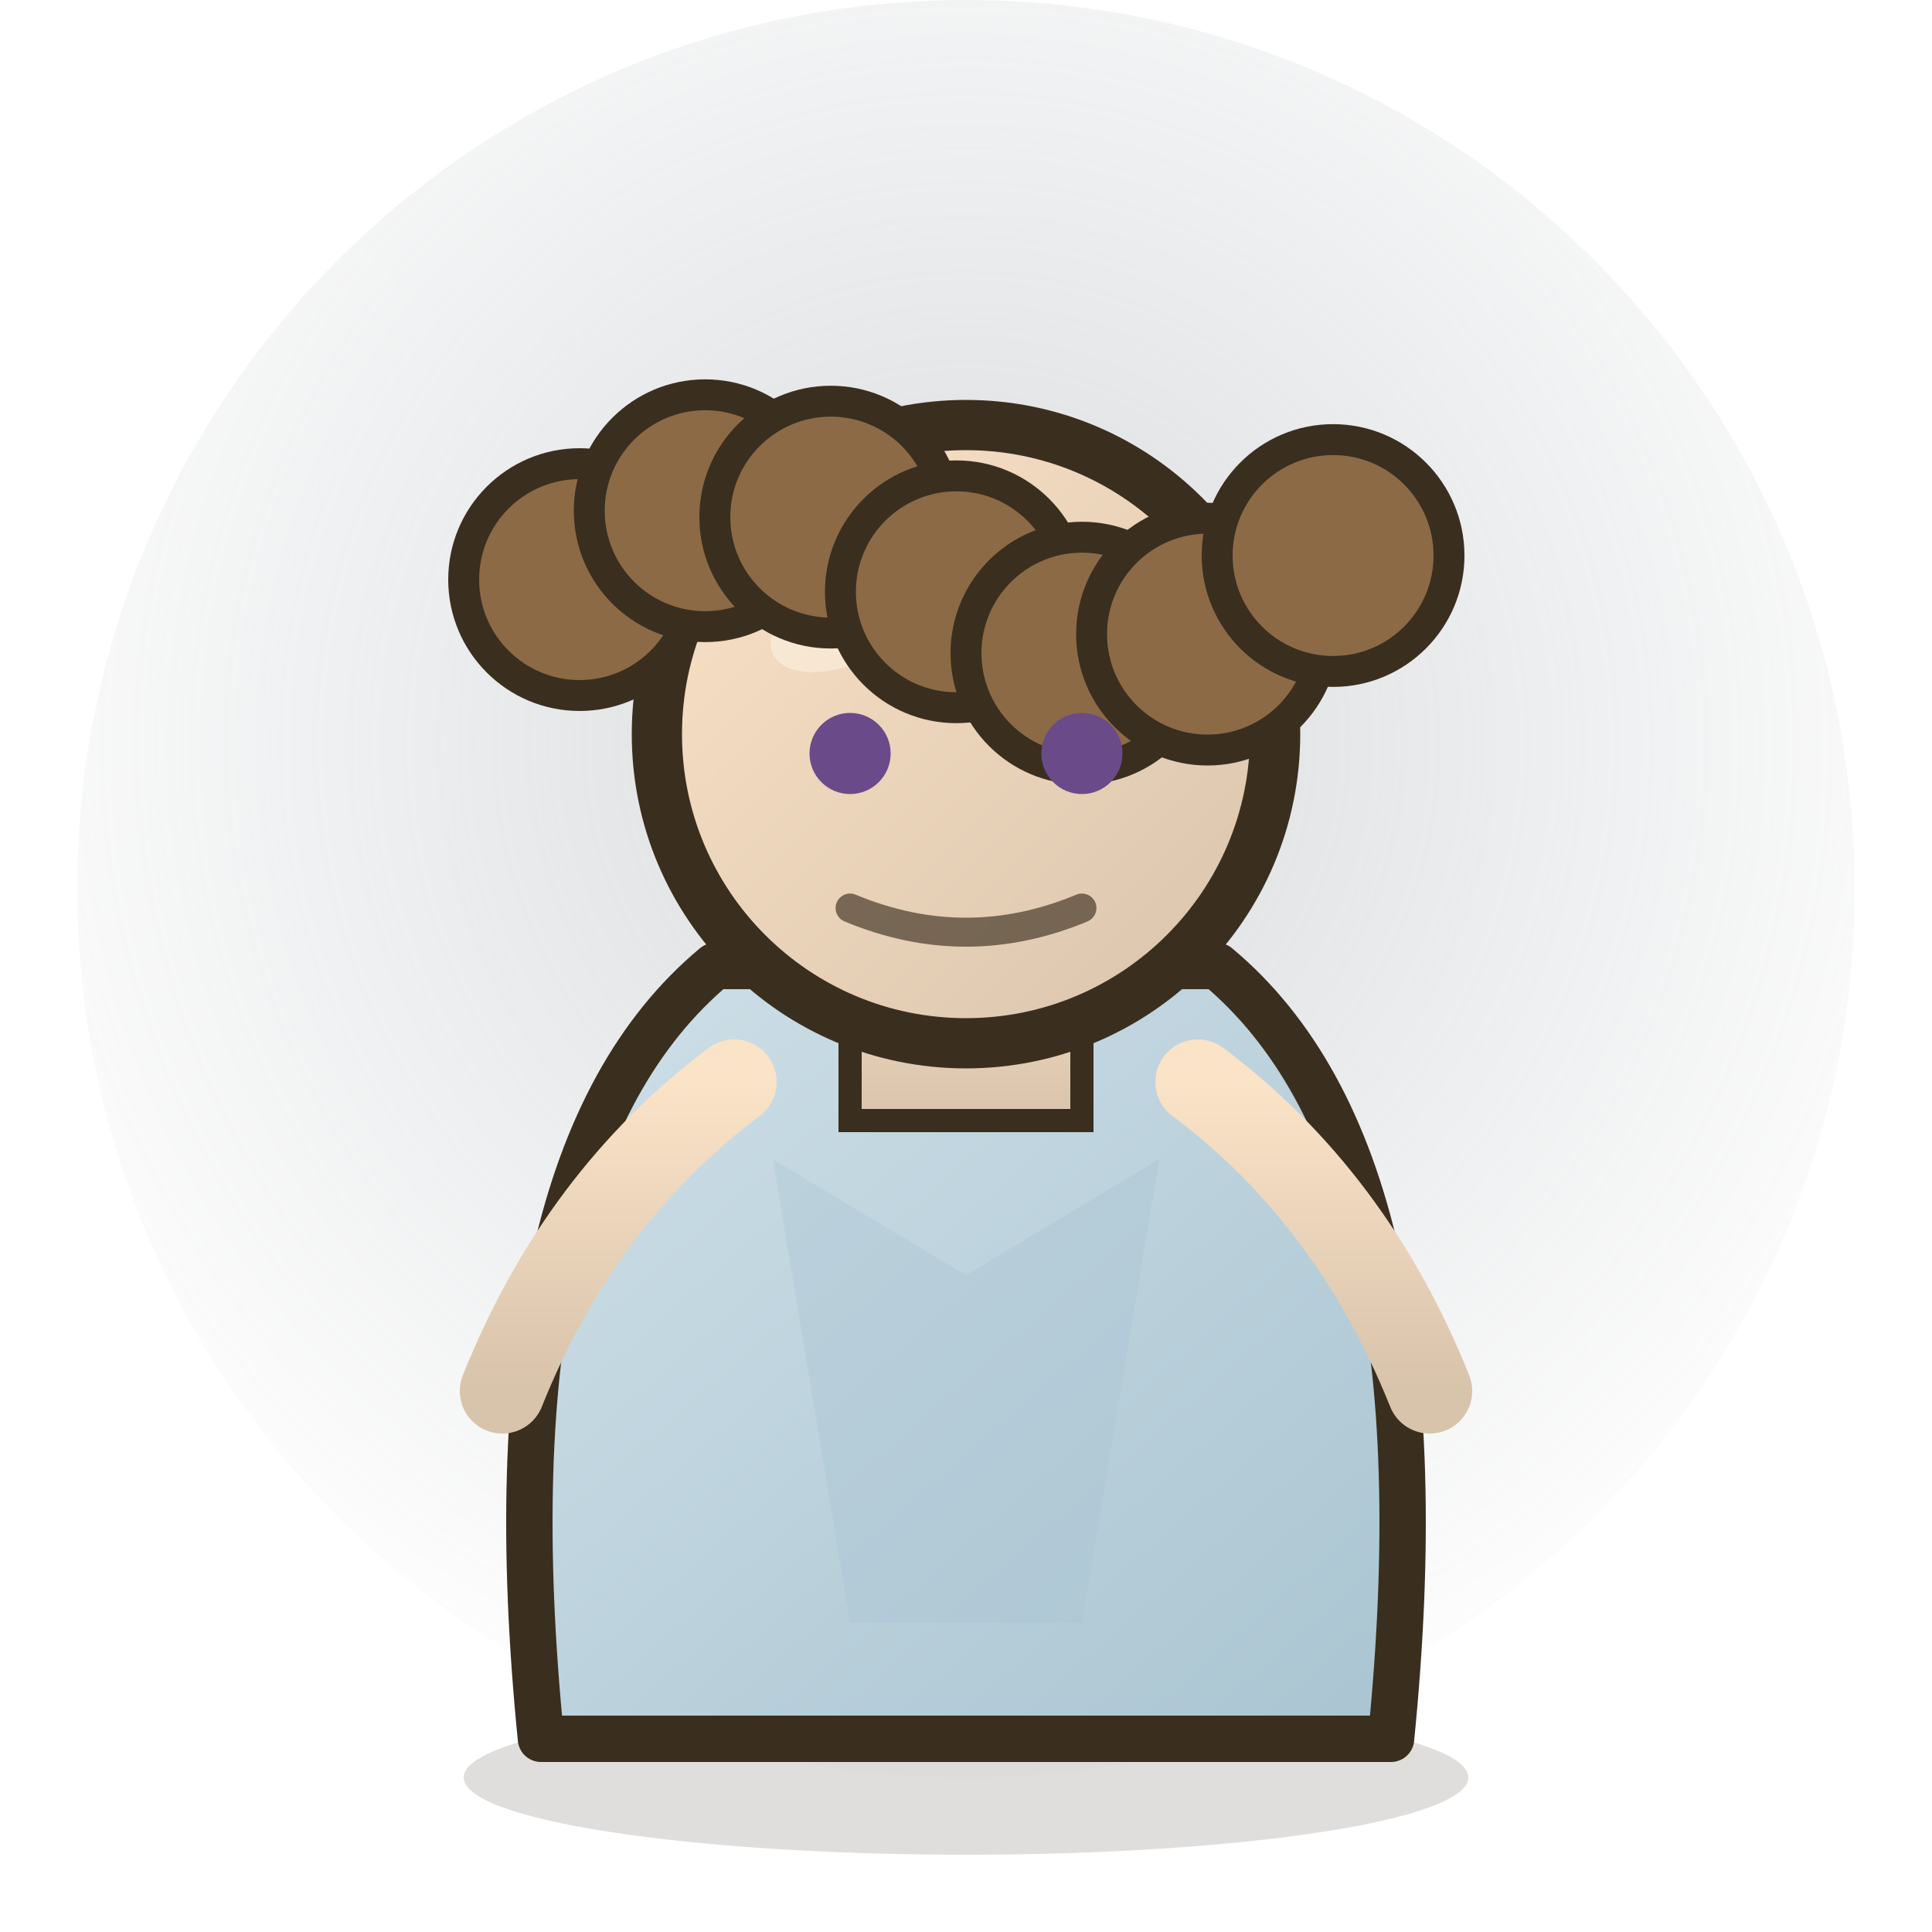
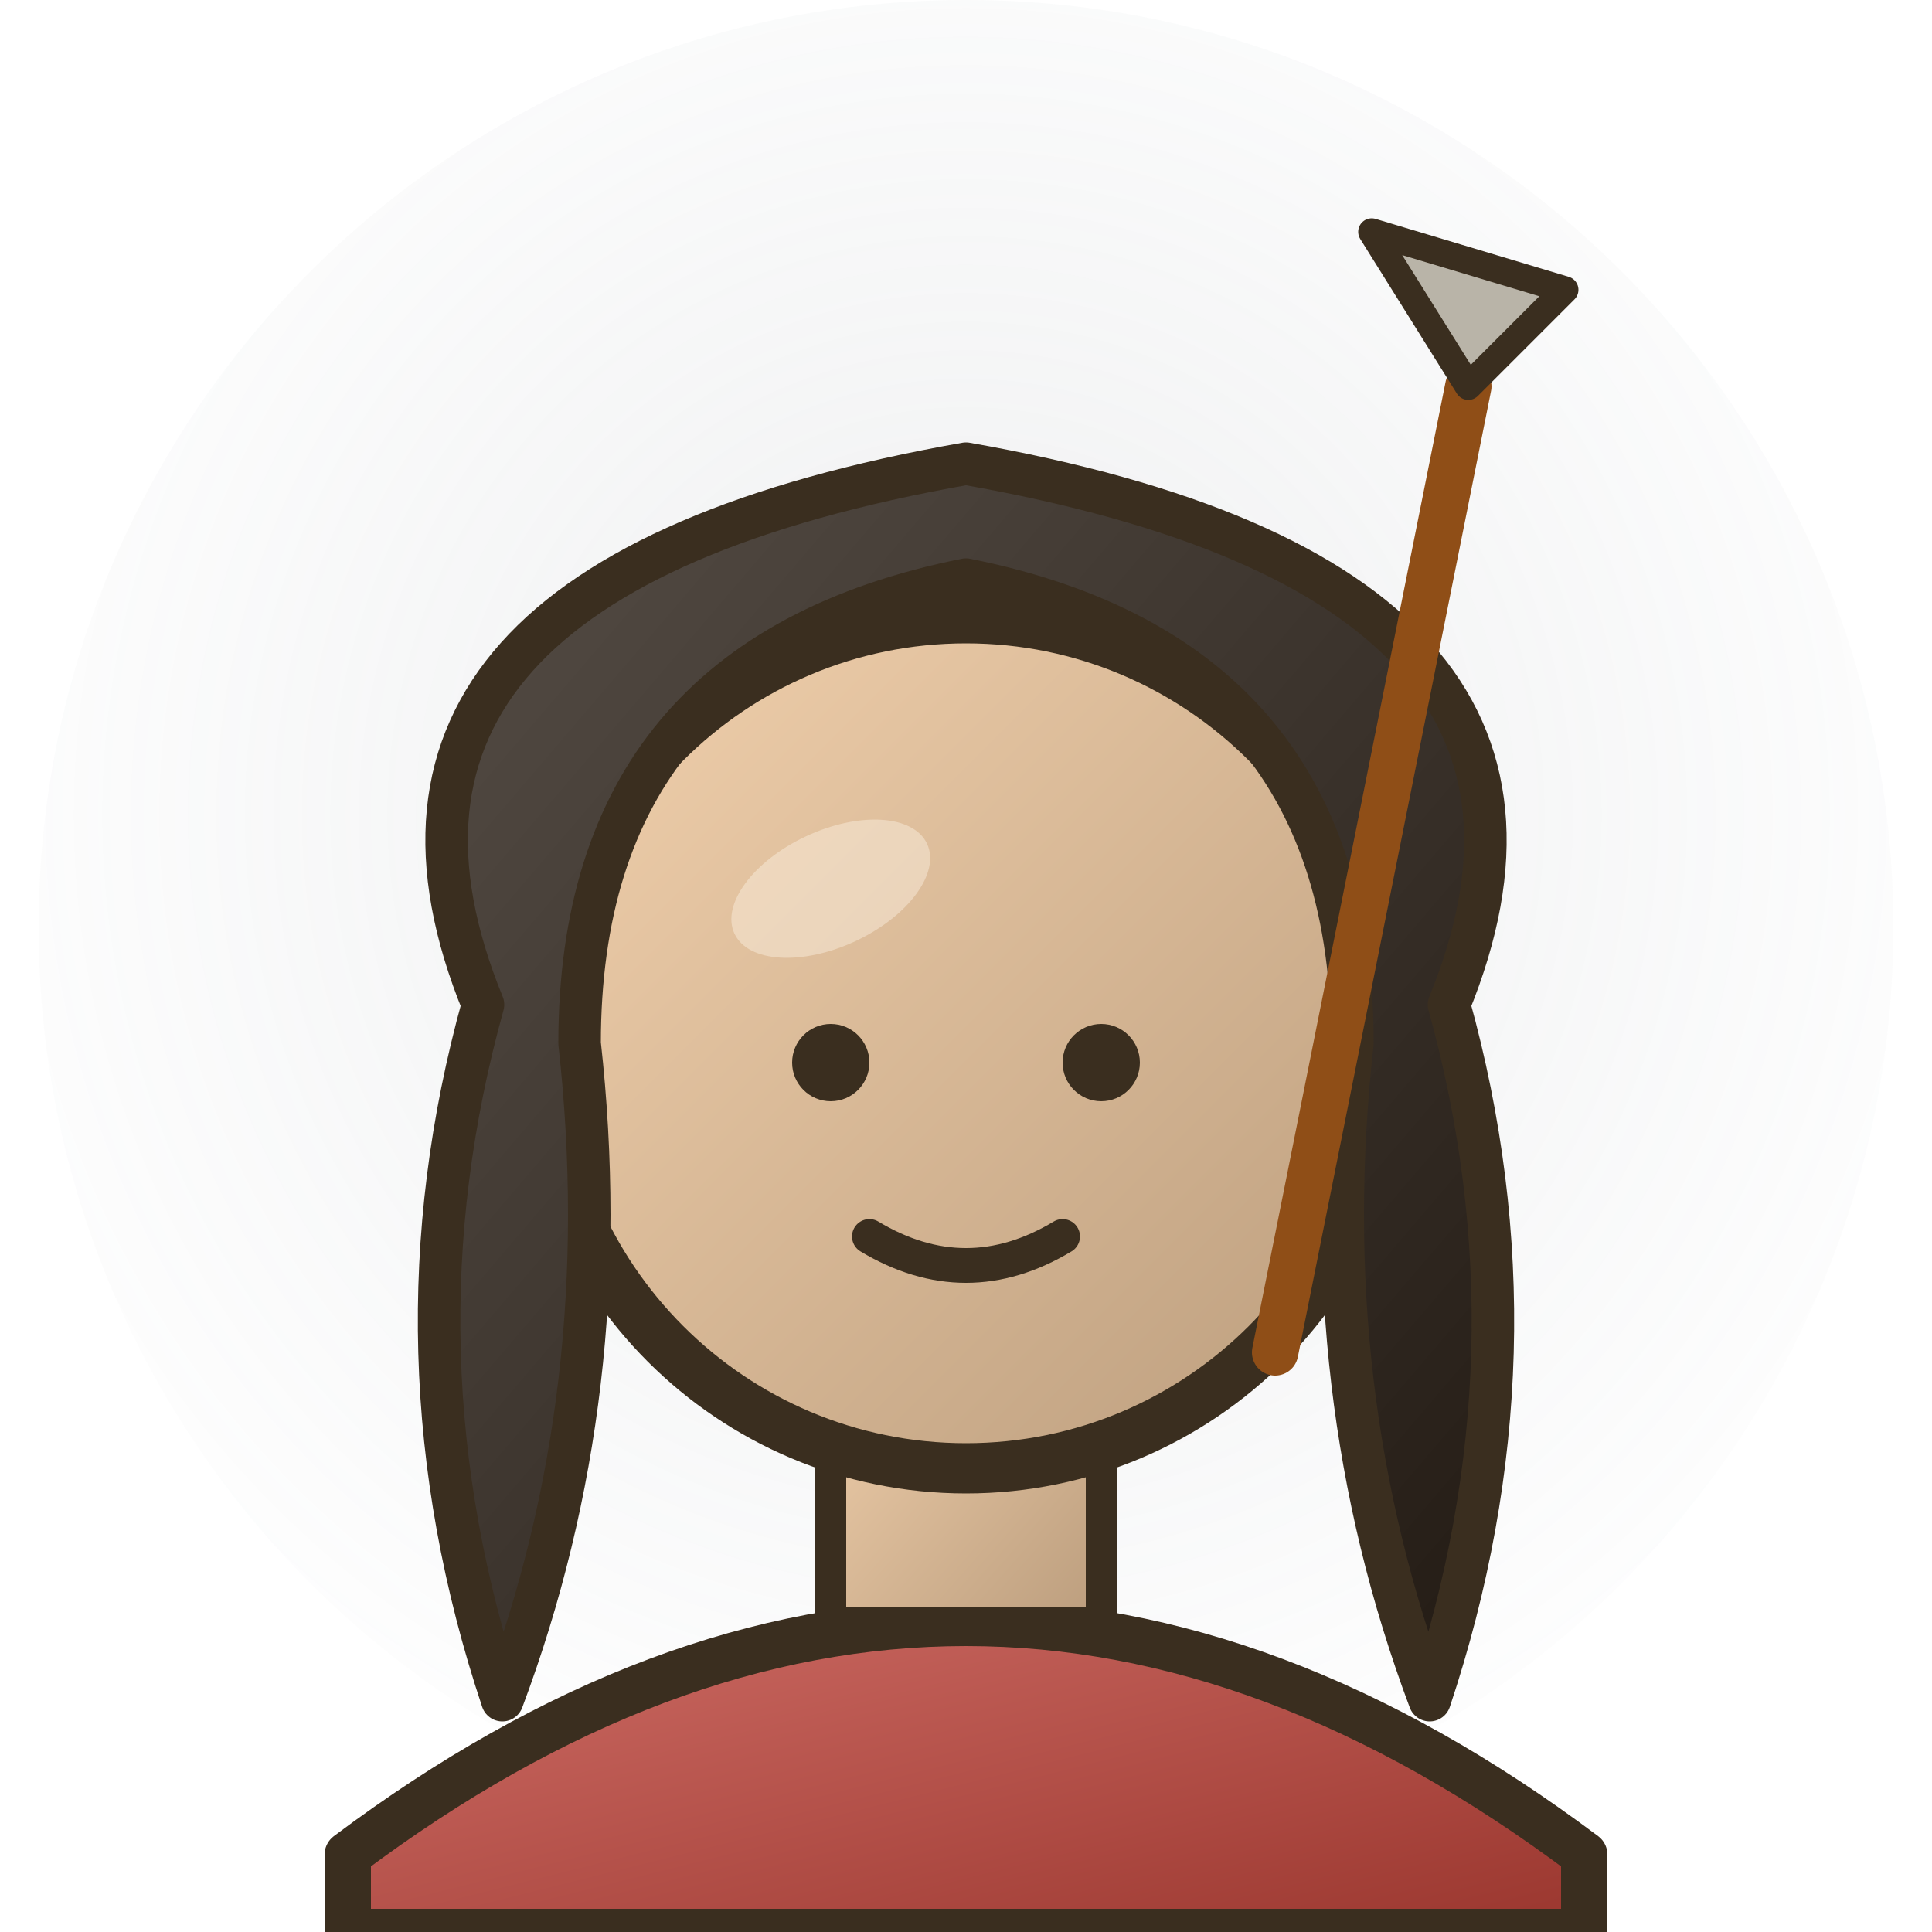
<svg xmlns="http://www.w3.org/2000/svg" viewBox="0 0 100 100" width="100" height="100" preserveAspectRatio="none">
-   <radialGradient id="aura31" cx="50%" cy="42%" r="60%">
-     <stop offset="0%" stop-color="#9AA0A6" stop-opacity="0.38" />
+   <radialGradient id="aura123" cx="50%" cy="44%" r="62%">
+     <stop offset="0%" stop-color="#9AA0A6" stop-opacity="0.16" />
    <stop offset="100%" stop-color="#9AA0A6" stop-opacity="0" />
  </radialGradient>
-   <circle cx="50" cy="46" r="46" fill="url(#aura31)" />
-   <ellipse cx="50" cy="92" rx="26" ry="4" fill="#3A2E1F" opacity="0.16" />
-   <linearGradient id="robe31" x1="0" y1="0" x2="1" y2="1">
-     <stop offset="0%" stop-color="#CFE0E8" />
-     <stop offset="100%" stop-color="#A9C4D1" />
+   <circle cx="50" cy="48" r="48" fill="url(#aura123)" />
+   <ellipse cx="50" cy="93" rx="24" ry="3.6" fill="#3A2E1F" opacity="0.16" />
+   <linearGradient id="dg120" x1="0" y1="0" x2="1" y2="1">
+     <stop offset="0%" stop-color="#ce6c65" />
+     <stop offset="100%" stop-color="#9a362e" />
  </linearGradient>
-   <path d="M 28 90 Q 25 60 37 50 L 63 50 Q 75 60 72 90 Z" fill="url(#robe31)" stroke="#3A2E1F" stroke-width="2.4" stroke-linejoin="round" />
-   <path d="M 44 84 L 40 60 L 50 66 L 60 60 L 56 84 Z" fill="#A9C4D1" opacity="0.35" />
-   <linearGradient id="skin31a" x1="0" y1="0" x2="0" y2="1">
-     <stop offset="0%" stop-color="#FBE3C7" />
-     <stop offset="100%" stop-color="#d8c3ab" />
+   <linearGradient id="dg121" x1="0" y1="0" x2="1" y2="1">
+     <stop offset="0%" stop-color="#f2d1ad" />
+     <stop offset="100%" stop-color="#bb9d7d" />
  </linearGradient>
-   <path d="M 38 56 Q 30 62 26 72" fill="none" stroke="url(#skin31a)" stroke-width="4.4" stroke-linecap="round" />
-   <path d="M 62 56 Q 70 62 74 72" fill="none" stroke="url(#skin31a)" stroke-width="4.4" stroke-linecap="round" />
-   <rect x="44" y="46" width="12" height="12" fill="url(#skin31a)" stroke="#3A2E1F" stroke-width="1.2" />
-   <linearGradient id="skin31b" x1="0" y1="0" x2="1" y2="1">
-     <stop offset="0%" stop-color="#FBE3C7" />
-     <stop offset="100%" stop-color="#d8c3ab" />
+   <linearGradient id="dg122" x1="0" y1="0" x2="1" y2="1">
+     <stop offset="0%" stop-color="#554d46" />
+     <stop offset="100%" stop-color="#231b14" />
  </linearGradient>
-   <circle cx="50" cy="38" r="16" fill="url(#skin31b)" stroke="#3A2E1F" stroke-width="2.6" />
-   <ellipse cx="44" cy="32" rx="4.4" ry="2.3" fill="#FFF8EC" opacity="0.45" transform="rotate(-25 44 32)" />
-   <circle cx="30" cy="30" r="6" fill="#8C6A46" stroke="#3A2E1F" stroke-width="1.6" />
-   <circle cx="36.5" cy="26.435" r="6" fill="#8C6A46" stroke="#3A2E1F" stroke-width="1.6" />
-   <circle cx="43" cy="26.766" r="6" fill="#8C6A46" stroke="#3A2E1F" stroke-width="1.6" />
-   <circle cx="49.5" cy="30.631" r="6" fill="#8C6A46" stroke="#3A2E1F" stroke-width="1.6" />
-   <circle cx="56" cy="33.806" r="6" fill="#8C6A46" stroke="#3A2E1F" stroke-width="1.6" />
-   <circle cx="62.5" cy="32.822" r="6" fill="#8C6A46" stroke="#3A2E1F" stroke-width="1.6" />
-   <circle cx="69" cy="28.754" r="6" fill="#8C6A46" stroke="#3A2E1F" stroke-width="1.6" />
-   <circle cx="44" cy="39" r="2.1" fill="#6b4a8a" />
-   <circle cx="56" cy="39" r="2.1" fill="#6b4a8a" />
-   <path d="M 44 47 Q 50 49.5 56 47" fill="none" stroke="#3A2E1F" stroke-width="1.5" stroke-linecap="round" opacity="0.65" />
+   <path d="M 18 96 Q 50 72 82 96 L 82 100 L 18 100 Z" fill="url(#dg120)" stroke="#3A2E1F" stroke-width="2.4" stroke-linejoin="round" />
+   <rect x="43" y="68" width="14" height="16" fill="url(#dg121)" stroke="#3A2E1F" stroke-width="1.6" />
+   <circle cx="50" cy="54" r="22" fill="url(#dg121)" stroke="#3A2E1F" stroke-width="2.6" />
+   <ellipse cx="43" cy="46" rx="5.5" ry="3" fill="#FFF8EC" opacity="0.4" transform="rotate(-25 43 46)" />
+   <path d="M 25 52 Q 16 30 50 24 Q 84 30 75 52 Q 80 70 74 88 Q 68 72 70 54 Q 70 34 50 30 Q 30 34 30 54 Q 32 72 26 88 Q 20 70 25 52 Z" fill="url(#dg122)" stroke="#3A2E1F" stroke-width="2.2" stroke-linejoin="round" />
+   <circle cx="43" cy="55" r="2" fill="#3A2E1F" />
+   <circle cx="57" cy="55" r="2" fill="#3A2E1F" />
+   <path d="M 45 64 Q 50 67 55 64" stroke="#3A2E1F" stroke-width="1.8" fill="none" stroke-linecap="round" />
+   <line x1="76" y1="20" x2="66" y2="70" stroke="#8F4E17" stroke-width="2.4" stroke-linecap="round" />
+   <path d="M 76 20 L 71 12 L 81 15 Z" fill="#B9B4A8" stroke="#3A2E1F" stroke-width="1.4" stroke-linejoin="round" />
</svg>
